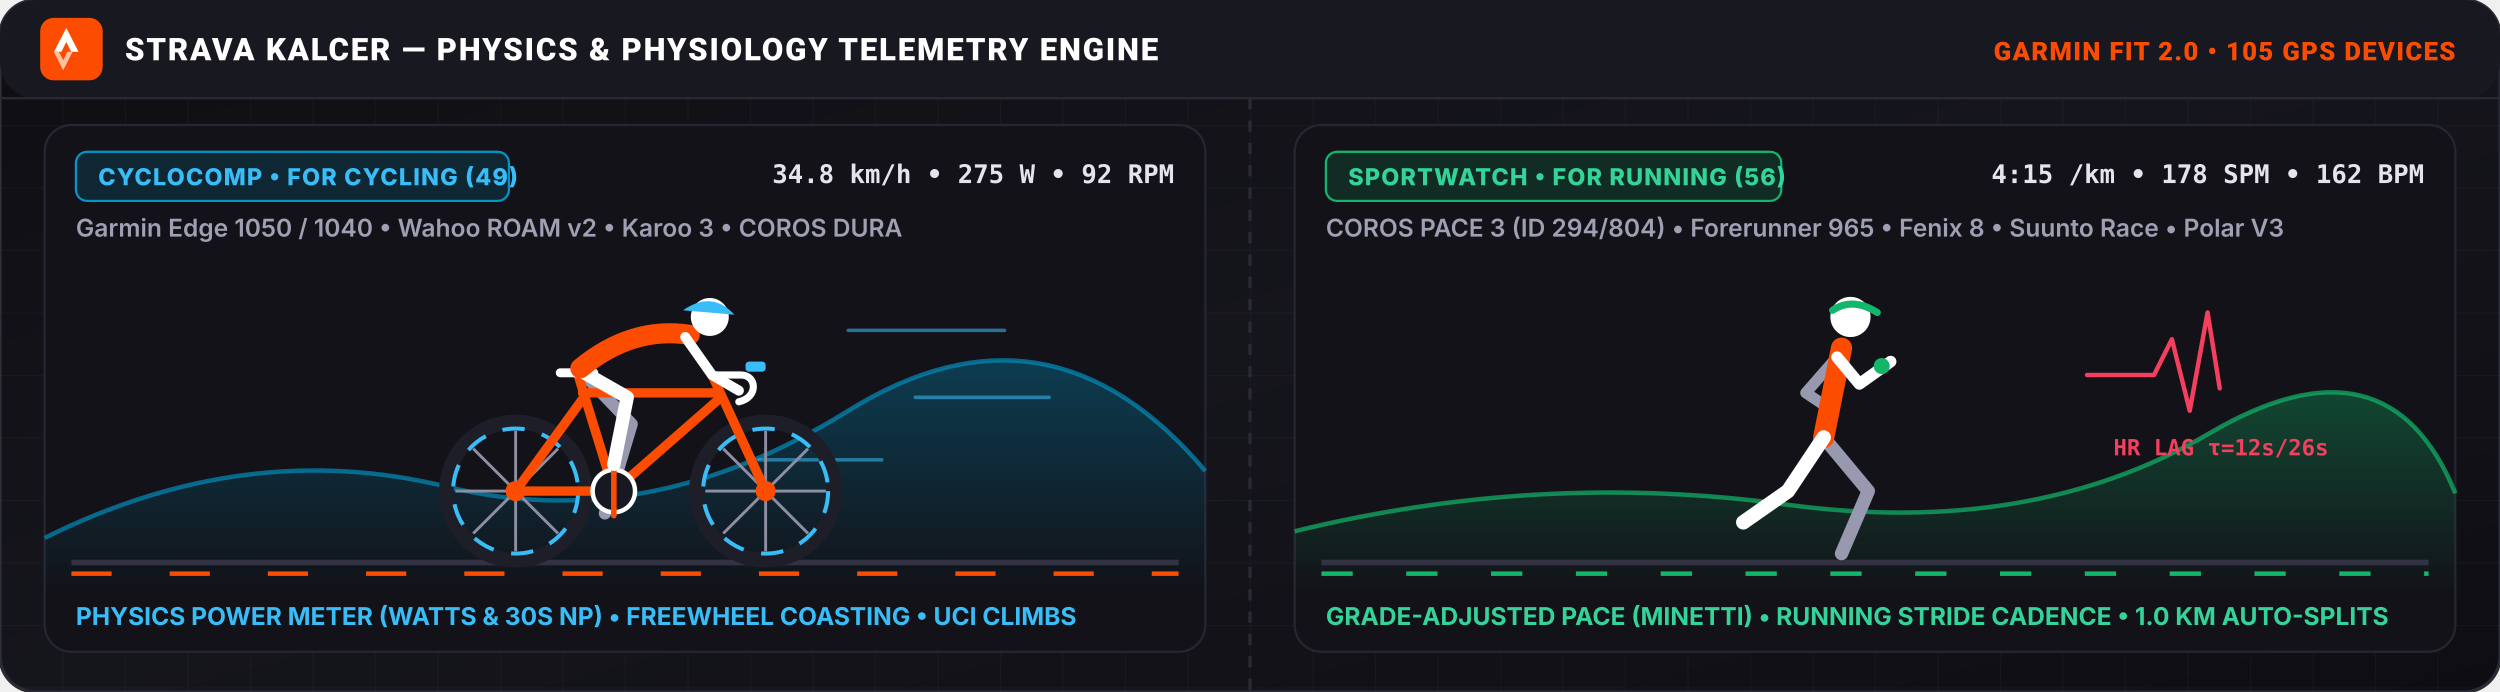
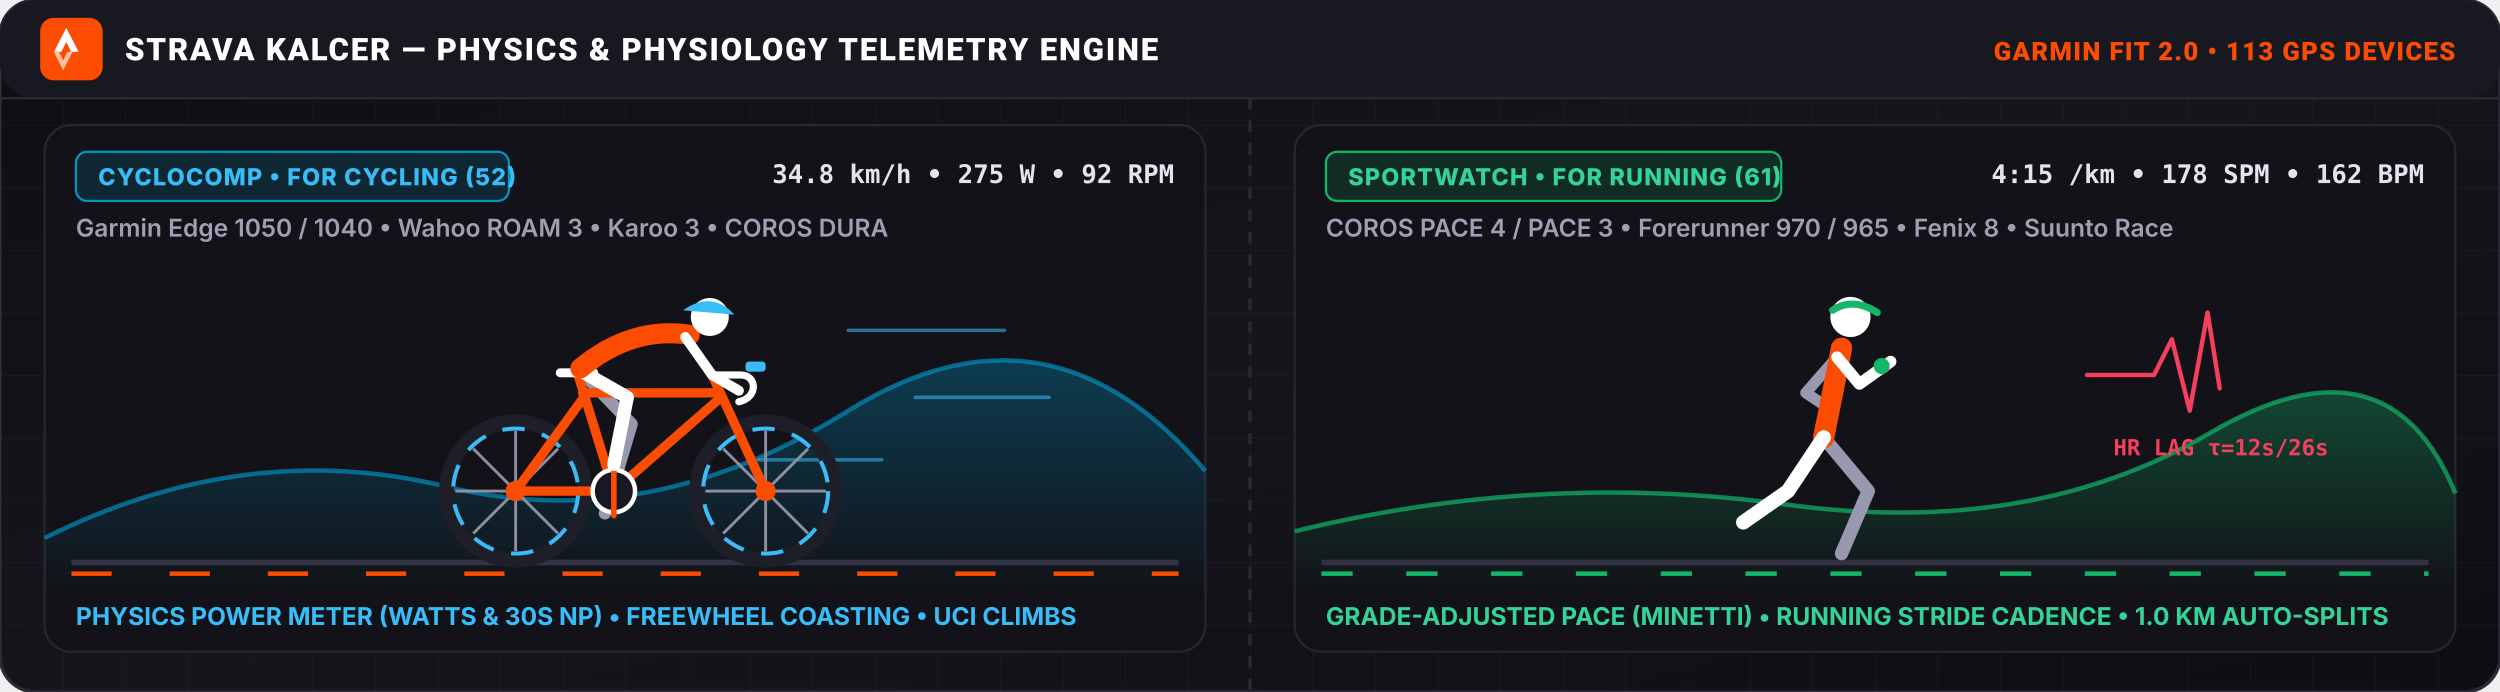
<svg xmlns="http://www.w3.org/2000/svg" viewBox="0 0 1120 310" width="100%" height="100%" role="img" aria-label="Strava Kalcer — Animated Cycling and Running Telemetry Engine">
  <defs>
    <linearGradient id="bgGrad" x1="0%" y1="0%" x2="100%" y2="100%">
      <stop offset="0%" stop-color="#0E0E12" />
      <stop offset="50%" stop-color="#15151C" />
      <stop offset="100%" stop-color="#0E0E12" />
    </linearGradient>
    <linearGradient id="stravaGrad" x1="0%" y1="0%" x2="100%" y2="0%">
      <stop offset="0%" stop-color="#FC4C02" />
      <stop offset="100%" stop-color="#FF7A33" />
    </linearGradient>
    <linearGradient id="cyanArea" x1="0%" y1="0%" x2="0%" y2="100%">
      <stop offset="0%" stop-color="#0096C7" stop-opacity="0.32" />
      <stop offset="100%" stop-color="#0096C7" stop-opacity="0.0" />
    </linearGradient>
    <linearGradient id="greenArea" x1="0%" y1="0%" x2="0%" y2="100%">
      <stop offset="0%" stop-color="#12B76A" stop-opacity="0.32" />
      <stop offset="100%" stop-color="#12B76A" stop-opacity="0.0" />
    </linearGradient>
    <pattern id="techGrid" width="28" height="28" patternUnits="userSpaceOnUse">
      <path d="M 28 0 L 0 0 0 28" fill="none" stroke="#FFFFFF" stroke-width="0.6" stroke-opacity="0.045" />
    </pattern>
  </defs>
  <rect width="1120" height="310" rx="16" fill="url(#bgGrad)" stroke="#2A2A35" stroke-width="1.5" />
  <rect width="1120" height="310" rx="16" fill="url(#techGrid)" />
  <rect x="0" y="0" width="1120" height="44" rx="16" fill="#181820" />
  <line x1="0" y1="44" x2="1120" y2="44" stroke="#2A2A35" stroke-width="1" />
  <rect x="18" y="8" width="28" height="28" rx="6" fill="#FC4C02" />
  <g transform="translate(42, 8) scale(-1, 1)">
    <path d="M12.3 4.5L6.8 15.2h3.3l2.2-4.4 2.2 4.4h3.3L12.3 4.5z" fill="#FFFFFF" />
    <path d="M15.6 15.2l-1.9 3.8-1.9-3.8H9.5l4.2 8.3 4.2-8.3h-2.3z" fill="#FFBFA3" />
  </g>
  <text x="56" y="27" fill="#FFFFFF" font-family="-apple-system, BlinkMacSystemFont, 'Segoe UI', Roboto, sans-serif" font-size="14" font-weight="800" letter-spacing="0.8">STRAVA KALCER — PHYSICS &amp; PHYSIOLOGY TELEMETRY ENGINE</text>
-   <text x="1100" y="27" text-anchor="end" fill="#FC4C02" font-family="-apple-system, BlinkMacSystemFont, 'Segoe UI', Roboto, sans-serif" font-size="11.5" font-weight="800" letter-spacing="0.6">GARMIN FIT 2.0 • 105 GPS DEVICES</text>
+   <text x="1100" y="27" text-anchor="end" fill="#FC4C02" font-family="-apple-system, BlinkMacSystemFont, 'Segoe UI', Roboto, sans-serif" font-size="11.5" font-weight="800" letter-spacing="0.6">GARMIN FIT 2.0 • 113 GPS DEVICES</text>
  <line x1="560" y1="44" x2="560" y2="310" stroke="#2A2A35" stroke-width="1.5" stroke-dasharray="5 5" />
  <g transform="translate(20, 56)">
    <rect x="0" y="0" width="520" height="236" rx="12" fill="#121218" stroke="#262632" stroke-width="1" />
    <path d="M 0 185 Q 90 140, 180 162 T 360 128 T 520 155 L 520 210 L 0 210 Z" fill="url(#cyanArea)" />
    <path d="M 0 185 Q 90 140, 180 162 T 360 128 T 520 155" fill="none" stroke="#0096C7" stroke-width="2" stroke-opacity="0.65" />
    <rect x="14" y="12" width="194" height="22" rx="5" fill="#0096C7" fill-opacity="0.16" stroke="#0096C7" stroke-width="1" />
-     <text x="24" y="27" fill="#38BDF8" font-family="-apple-system, BlinkMacSystemFont, 'Segoe UI', sans-serif" font-size="10.5" font-weight="800" letter-spacing="0.5">CYCLOCOMP • FOR CYCLING (49)</text>
+     <text x="24" y="27" fill="#38BDF8" font-family="-apple-system, BlinkMacSystemFont, 'Segoe UI', sans-serif" font-size="10.5" font-weight="800" letter-spacing="0.5">CYCLOCOMP • FOR CYCLING (52)</text>
    <text x="506" y="26" text-anchor="end" fill="#E4E4EE" font-family="monospace" font-size="11.5" font-weight="700">34.8 km/h • 275 W • 92 RPM</text>
-     <text x="14" y="50" fill="#A0A0B4" font-family="-apple-system, BlinkMacSystemFont, 'Segoe UI', sans-serif" font-size="11" font-weight="600">Garmin Edge 1050 / 1040 • Wahoo ROAM v2 • Karoo 3 • COROS DURA</text>
+     <text x="14" y="50" fill="#A0A0B4" font-family="-apple-system, BlinkMacSystemFont, 'Segoe UI', sans-serif" font-size="11" font-weight="600">Garmin Edge 1050 / 1040 • Wahoo ROAM 3 • Karoo 3 • COROS DURA</text>
    <g stroke="#38BDF8" stroke-width="1.6" stroke-linecap="round" opacity="0.55">
      <line x1="360" y1="92" x2="430" y2="92">
        <animate attributeName="x1" values="420;60" dur="1.1s" repeatCount="indefinite" />
        <animate attributeName="x2" values="485;125" dur="1.1s" repeatCount="indefinite" />
        <animate attributeName="opacity" values="0;0.7;0" dur="1.1s" repeatCount="indefinite" />
      </line>
      <line x1="390" y1="122" x2="450" y2="122">
        <animate attributeName="x1" values="460;40" dur="0.85s" repeatCount="indefinite" />
        <animate attributeName="x2" values="510;90" dur="0.85s" repeatCount="indefinite" />
        <animate attributeName="opacity" values="0;0.6;0" dur="0.85s" repeatCount="indefinite" />
      </line>
      <line x1="320" y1="150" x2="375" y2="150">
        <animate attributeName="x1" values="440;50" dur="1.3s" repeatCount="indefinite" />
        <animate attributeName="x2" values="495;105" dur="1.3s" repeatCount="indefinite" />
        <animate attributeName="opacity" values="0;0.5;0" dur="1.3s" repeatCount="indefinite" />
      </line>
    </g>
    <line x1="12" y1="196" x2="508" y2="196" stroke="#323242" stroke-width="2.5" />
    <line x1="12" y1="201" x2="508" y2="201" stroke="#FC4C02" stroke-width="2" stroke-dasharray="18 26">
      <animate attributeName="stroke-dashoffset" from="0" to="88" dur="0.55s" repeatCount="indefinite" />
    </line>
    <g transform="translate(175, 66)">
      <animateTransform attributeName="transform" type="translate" values="175,66; 175,64.5; 175,66" dur="0.45s" repeatCount="indefinite" />
      <g transform="translate(36, 98)">
        <circle cx="0" cy="0" r="31" fill="none" stroke="#1E1E28" stroke-width="6.5" />
        <circle cx="0" cy="0" r="28" fill="none" stroke="#38BDF8" stroke-width="1.8" stroke-dasharray="10 8">
          <animateTransform attributeName="transform" type="rotate" from="0" to="360" dur="0.65s" repeatCount="indefinite" />
        </circle>
        <g stroke="#8E8EA2" stroke-width="1.3">
          <line x1="-27" y1="0" x2="27" y2="0" />
          <line x1="0" y1="-27" x2="0" y2="27" />
          <line x1="-19" y1="-19" x2="19" y2="19" />
          <line x1="-19" y1="19" x2="19" y2="-19" />
          <animateTransform attributeName="transform" type="rotate" from="0" to="360" dur="0.65s" repeatCount="indefinite" />
        </g>
        <circle cx="0" cy="0" r="4.5" fill="#FC4C02" />
      </g>
      <g transform="translate(148, 98)">
        <circle cx="0" cy="0" r="31" fill="none" stroke="#1E1E28" stroke-width="6.5" />
        <circle cx="0" cy="0" r="28" fill="none" stroke="#38BDF8" stroke-width="1.8" stroke-dasharray="10 8">
          <animateTransform attributeName="transform" type="rotate" from="0" to="360" dur="0.65s" repeatCount="indefinite" />
        </circle>
        <g stroke="#8E8EA2" stroke-width="1.3">
          <line x1="-27" y1="0" x2="27" y2="0" />
          <line x1="0" y1="-27" x2="0" y2="27" />
          <line x1="-19" y1="-19" x2="19" y2="19" />
          <line x1="-19" y1="19" x2="19" y2="-19" />
          <animateTransform attributeName="transform" type="rotate" from="0" to="360" dur="0.65s" repeatCount="indefinite" />
        </g>
        <circle cx="0" cy="0" r="4.5" fill="#FC4C02" />
      </g>
      <g stroke="#9898AE" stroke-width="5.5" stroke-linecap="round" stroke-linejoin="round" fill="none">
        <path d="M 65 44 L 88 68 L 76 108">
          <animate attributeName="d" values="M 65 44 L 88 68 L 76 108;                     M 65 44 L 95 62 L 94 96;                     M 65 44 L 86 56 L 80 86;                     M 65 44 L 76 66 L 66 98;                     M 65 44 L 88 68 L 76 108" dur="0.75s" repeatCount="indefinite" />
        </path>
      </g>
      <g fill="none" stroke="#FC4C02" stroke-width="4.2" stroke-linecap="round" stroke-linejoin="round">
        <line x1="36" y1="98" x2="80" y2="98" />
        <line x1="36" y1="98" x2="68" y2="54" />
        <line x1="80" y1="98" x2="64" y2="46" />
        <line x1="80" y1="98" x2="128" y2="56" />
        <line x1="66" y1="54" x2="126" y2="54" />
        <line x1="148" y1="98" x2="124" y2="46" />
      </g>
      <line x1="56" y1="45" x2="71" y2="45" stroke="#FFFFFF" stroke-width="4" stroke-linecap="round" />
      <path d="M 124 46 L 137 46 C 144 46, 145 56, 136 58" fill="none" stroke="#FFFFFF" stroke-width="3.2" stroke-linecap="round" />
      <rect x="139" y="40" width="9" height="4.5" rx="1.5" fill="#38BDF8" />
      <circle cx="80" cy="98" r="9.5" fill="#181822" stroke="#FFFFFF" stroke-width="2" />
      <g transform="translate(80, 98)">
        <line x1="0" y1="-11" x2="0" y2="11" stroke="#FC4C02" stroke-width="2.5" stroke-linecap="round">
          <animateTransform attributeName="transform" type="rotate" from="0" to="360" dur="0.75s" repeatCount="indefinite" />
        </line>
      </g>
      <g stroke="#FFFFFF" stroke-width="6" stroke-linecap="round" stroke-linejoin="round" fill="none">
        <path d="M 65 44 L 86 56 L 80 86">
          <animate attributeName="d" values="M 65 44 L 86 56 L 80 86;                     M 65 44 L 76 66 L 66 98;                     M 65 44 L 88 68 L 76 108;                     M 65 44 L 95 62 L 94 96;                     M 65 44 L 86 56 L 80 86" dur="0.75s" repeatCount="indefinite" />
        </path>
      </g>
      <path d="M 65 43 Q 88 24, 114 28" fill="none" stroke="#FC4C02" stroke-width="9" stroke-linecap="round" />
      <path d="M 112 29 L 124 46 L 136 53" fill="none" stroke="#FFFFFF" stroke-width="4.5" stroke-linecap="round" stroke-linejoin="round" />
      <circle cx="123" cy="20" r="8.5" fill="#FFFFFF" />
      <path d="M 111 17 Q 124 8, 134 19 Z" fill="#38BDF8" />
    </g>
    <text x="14" y="224" fill="#38BDF8" font-family="-apple-system, BlinkMacSystemFont, 'Segoe UI', sans-serif" font-size="11" font-weight="700">PHYSICS POWER METER (WATTS &amp; 30S NP) • FREEWHEEL COASTING • UCI CLIMBS</text>
  </g>
  <g transform="translate(580, 56)">
    <rect x="0" y="0" width="520" height="236" rx="12" fill="#121218" stroke="#262632" stroke-width="1" />
    <path d="M 0 182 Q 110 155, 220 170 T 410 138 T 520 165 L 520 210 L 0 210 Z" fill="url(#greenArea)" />
    <path d="M 0 182 Q 110 155, 220 170 T 410 138 T 520 165" fill="none" stroke="#12B76A" stroke-width="2" stroke-opacity="0.7" />
    <rect x="14" y="12" width="204" height="22" rx="5" fill="#12B76A" fill-opacity="0.16" stroke="#12B76A" stroke-width="1" />
-     <text x="24" y="27" fill="#34D399" font-family="-apple-system, BlinkMacSystemFont, 'Segoe UI', sans-serif" font-size="10.5" font-weight="800" letter-spacing="0.5">SPORTWATCH • FOR RUNNING (56)</text>
+     <text x="24" y="27" fill="#34D399" font-family="-apple-system, BlinkMacSystemFont, 'Segoe UI', sans-serif" font-size="10.5" font-weight="800" letter-spacing="0.5">SPORTWATCH • FOR RUNNING (61)</text>
    <text x="506" y="26" text-anchor="end" fill="#E4E4EE" font-family="monospace" font-size="11.5" font-weight="700">4:15 /km • 178 SPM • 162 BPM</text>
-     <text x="14" y="50" fill="#A0A0B4" font-family="-apple-system, BlinkMacSystemFont, 'Segoe UI', sans-serif" font-size="11" font-weight="600">COROS PACE 3 (ID 294/804) • Forerunner 965 • Fenix 8 • Suunto Race • Polar V3</text>
+     <text x="14" y="50" fill="#A0A0B4" font-family="-apple-system, BlinkMacSystemFont, 'Segoe UI', sans-serif" font-size="11" font-weight="600">COROS PACE 4 / PACE 3 • Forerunner 970 / 965 • Fenix 8 • Suunto Race</text>
    <path d="M 355 112 L 385 112 L 393 96 L 401 128 L 409 84 L 417 134 L 425 105 L 433 112 L 475 112" fill="none" stroke="#F43F5E" stroke-width="2" stroke-linecap="round" stroke-linejoin="round" stroke-dasharray="160" stroke-dashoffset="0">
      <animate attributeName="stroke-dashoffset" values="160;0;-160" dur="1.6s" repeatCount="indefinite" />
    </path>
    <text x="415" y="148" text-anchor="middle" fill="#F43F5E" font-family="monospace" font-size="10" font-weight="700">HR LAG τ=12s/26s</text>
    <line x1="12" y1="196" x2="508" y2="196" stroke="#323242" stroke-width="2.5" />
    <line x1="12" y1="201" x2="508" y2="201" stroke="#12B76A" stroke-width="2" stroke-dasharray="14 24">
      <animate attributeName="stroke-dashoffset" from="0" to="76" dur="0.65s" repeatCount="indefinite" />
    </line>
    <g transform="translate(215, 72)">
      <g>
        <animateTransform attributeName="transform" type="translate" values="0,0; 0,-6; 0,0; 0,-6; 0,0" dur="0.68s" repeatCount="indefinite" />
        <path d="M 28 32 L 14 48 L 26 56" fill="none" stroke="#9898AE" stroke-width="5" stroke-linecap="round" stroke-linejoin="round">
          <animate attributeName="d" values="M 28 32 L 12 46 L 24 56;                     M 28 32 L 26 48 L 42 44;                     M 28 32 L 38 44 L 52 34;                     M 28 32 L 26 48 L 42 44;                     M 28 32 L 12 46 L 24 56" dur="0.68s" repeatCount="indefinite" />
        </path>
        <path d="M 22 68 L 42 92 L 30 120" fill="none" stroke="#9898AE" stroke-width="6" stroke-linecap="round" stroke-linejoin="round">
          <animate attributeName="d" values="M 22 68 L 44 90 L 56 118;                     M 22 68 L 26 94 L 12 118;                     M 22 68 L 6 92 L -14 106;                     M 22 68 L 28 84 L 18 104;                     M 22 68 L 44 90 L 56 118" dur="0.68s" repeatCount="indefinite" />
        </path>
        <line x1="22" y1="68" x2="30" y2="28" stroke="#FC4C02" stroke-width="9.5" stroke-linecap="round" />
        <circle cx="34" cy="14" r="9" fill="#FFFFFF" />
        <path d="M 26 11 Q 35 5, 46 12" fill="none" stroke="#12B76A" stroke-width="3.2" stroke-linecap="round" />
        <path d="M 22 68 L 6 92 L -14 106" fill="none" stroke="#FFFFFF" stroke-width="6.5" stroke-linecap="round" stroke-linejoin="round">
          <animate attributeName="d" values="M 22 68 L 6 92 L -14 106;                     M 22 68 L 28 84 L 18 104;                     M 22 68 L 44 90 L 56 118;                     M 22 68 L 26 94 L 12 118;                     M 22 68 L 6 92 L -14 106" dur="0.68s" repeatCount="indefinite" />
        </path>
        <path d="M 28 32 L 38 44 L 52 34" fill="none" stroke="#FFFFFF" stroke-width="5.2" stroke-linecap="round" stroke-linejoin="round">
          <animate attributeName="d" values="M 28 32 L 38 44 L 52 34;                     M 28 32 L 26 48 L 42 44;                     M 28 32 L 12 46 L 24 56;                     M 28 32 L 26 48 L 42 44;                     M 28 32 L 38 44 L 52 34" dur="0.68s" repeatCount="indefinite" />
        </path>
        <circle cx="48" cy="36" r="3.6" fill="#12B76A">
          <animate attributeName="cx" values="48;38;22;38;48" dur="0.68s" repeatCount="indefinite" />
          <animate attributeName="cy" values="36;45;54;45;36" dur="0.68s" repeatCount="indefinite" />
        </circle>
      </g>
    </g>
    <text x="14" y="224" fill="#34D399" font-family="-apple-system, BlinkMacSystemFont, 'Segoe UI', sans-serif" font-size="11" font-weight="700">GRADE-ADJUSTED PACE (MINETTI) • RUNNING STRIDE CADENCE • 1.0 KM AUTO-SPLITS</text>
  </g>
</svg>
